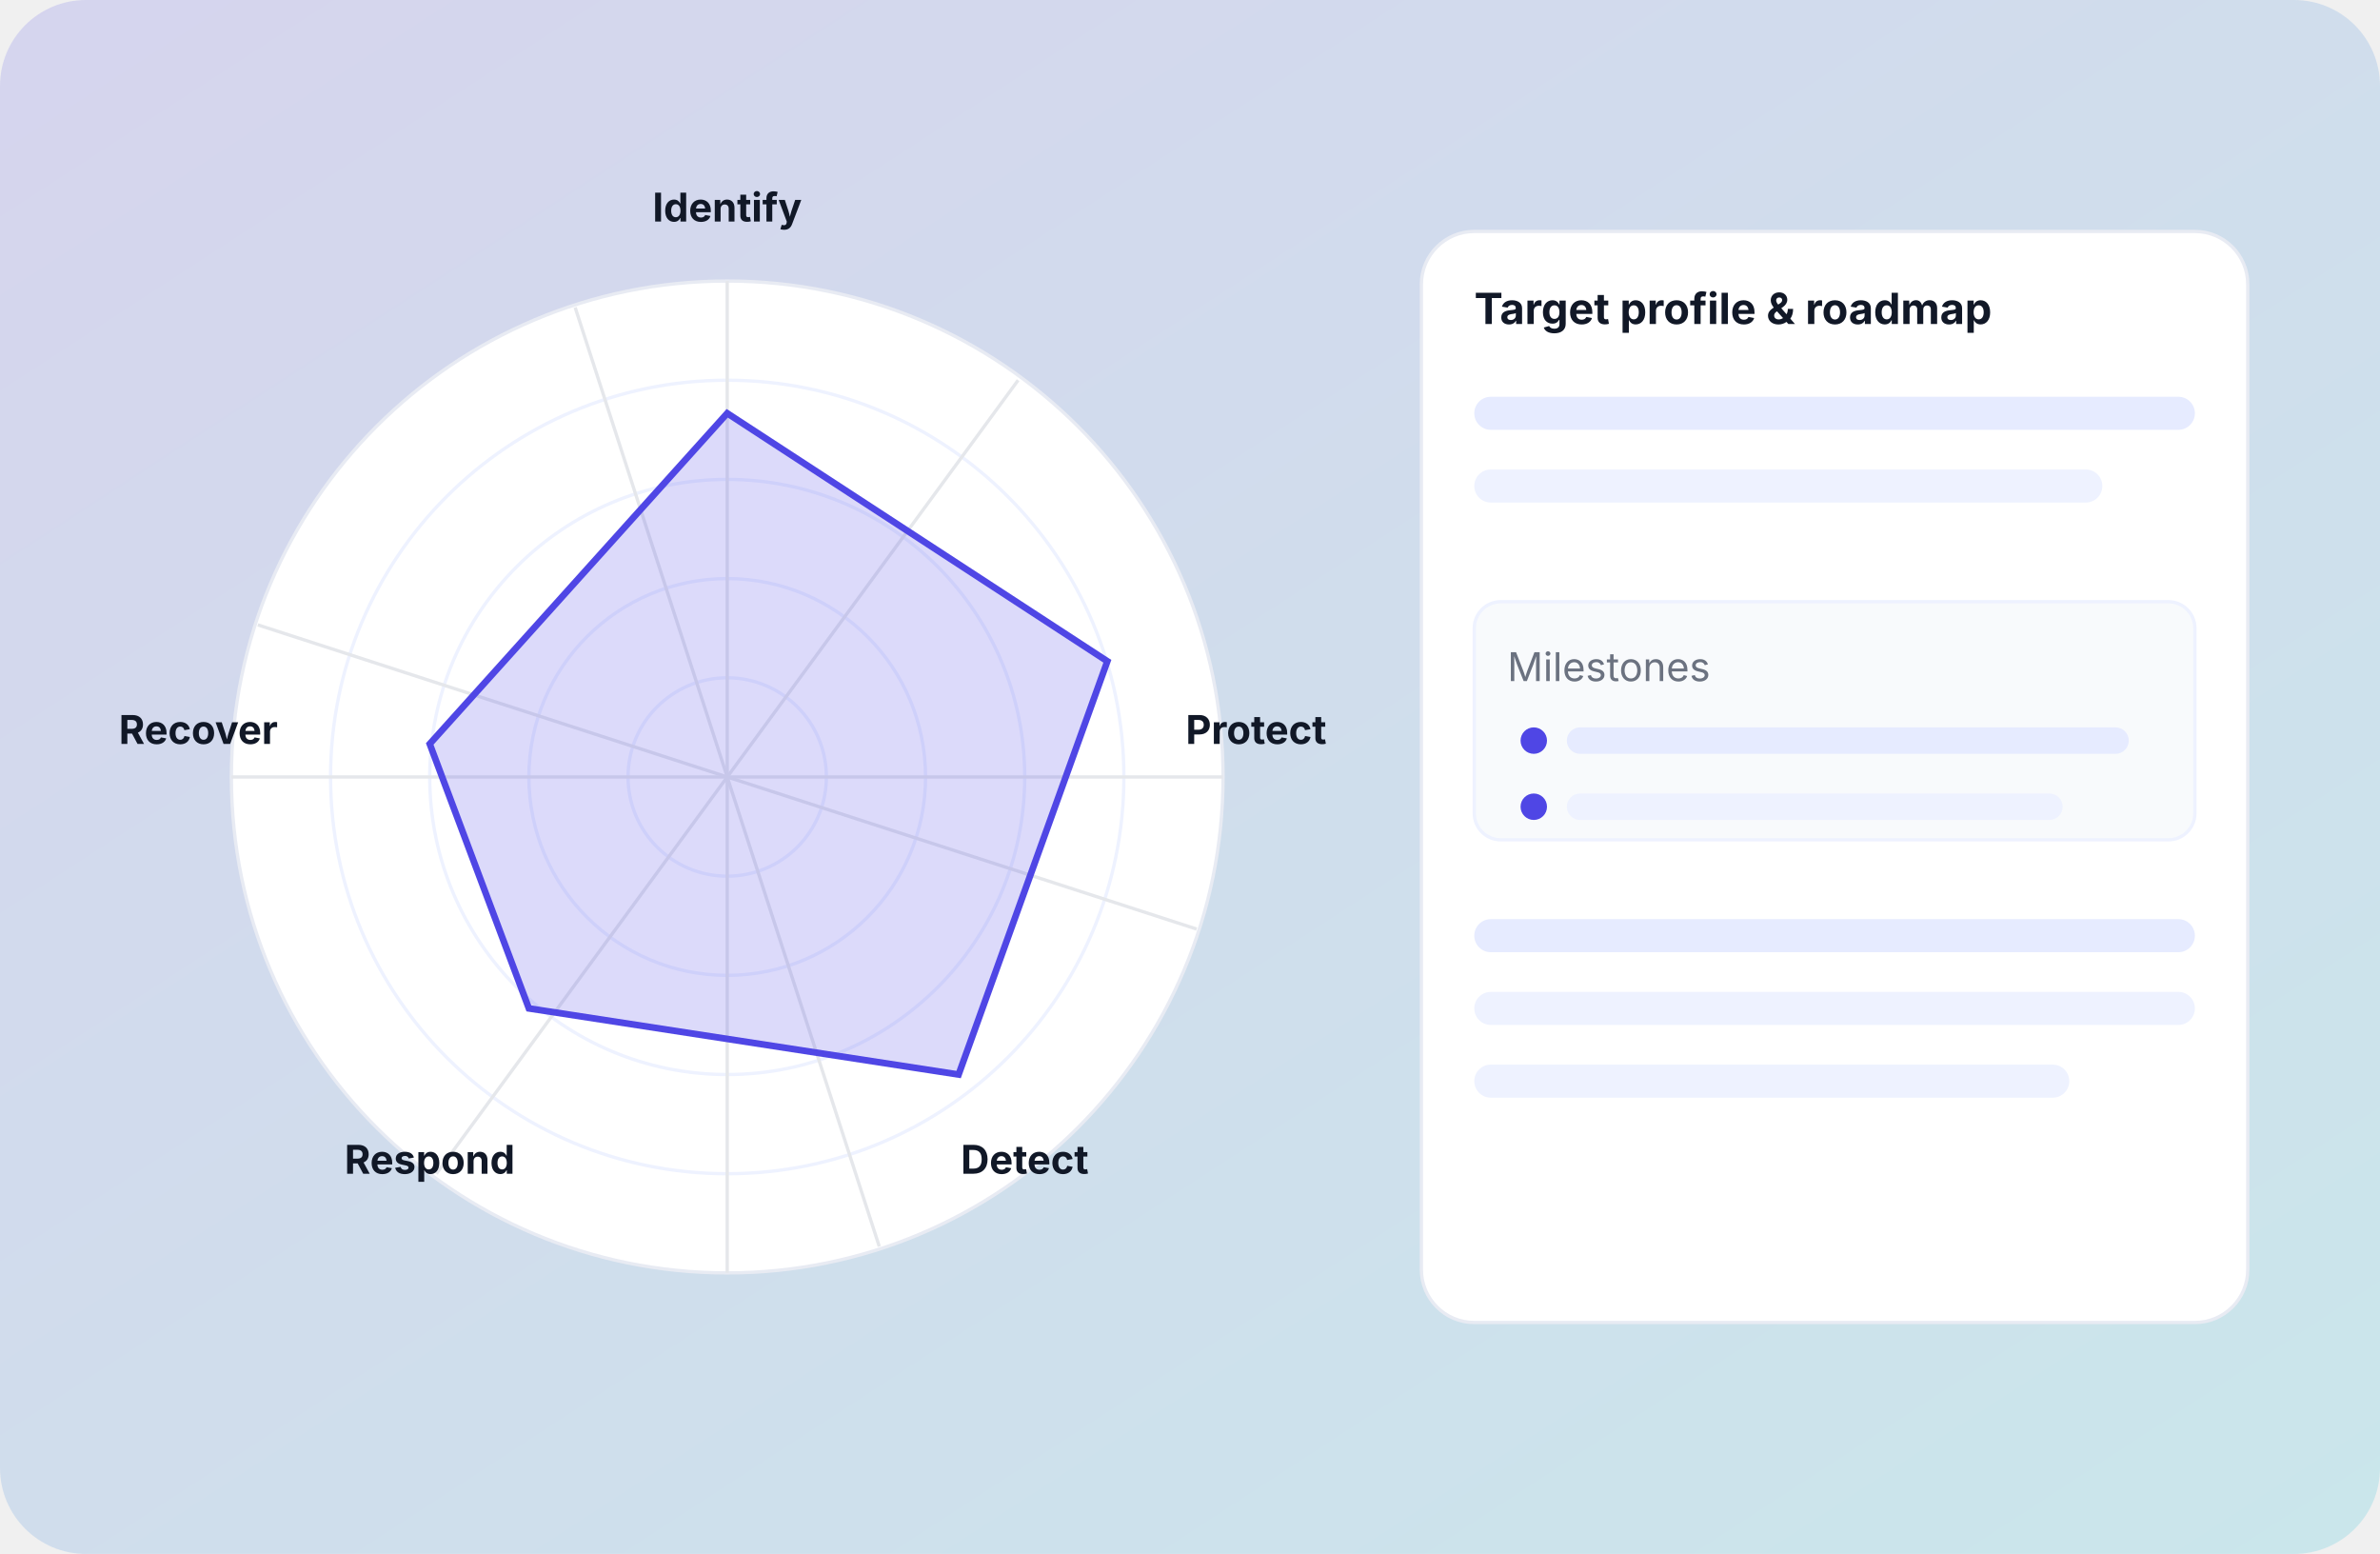
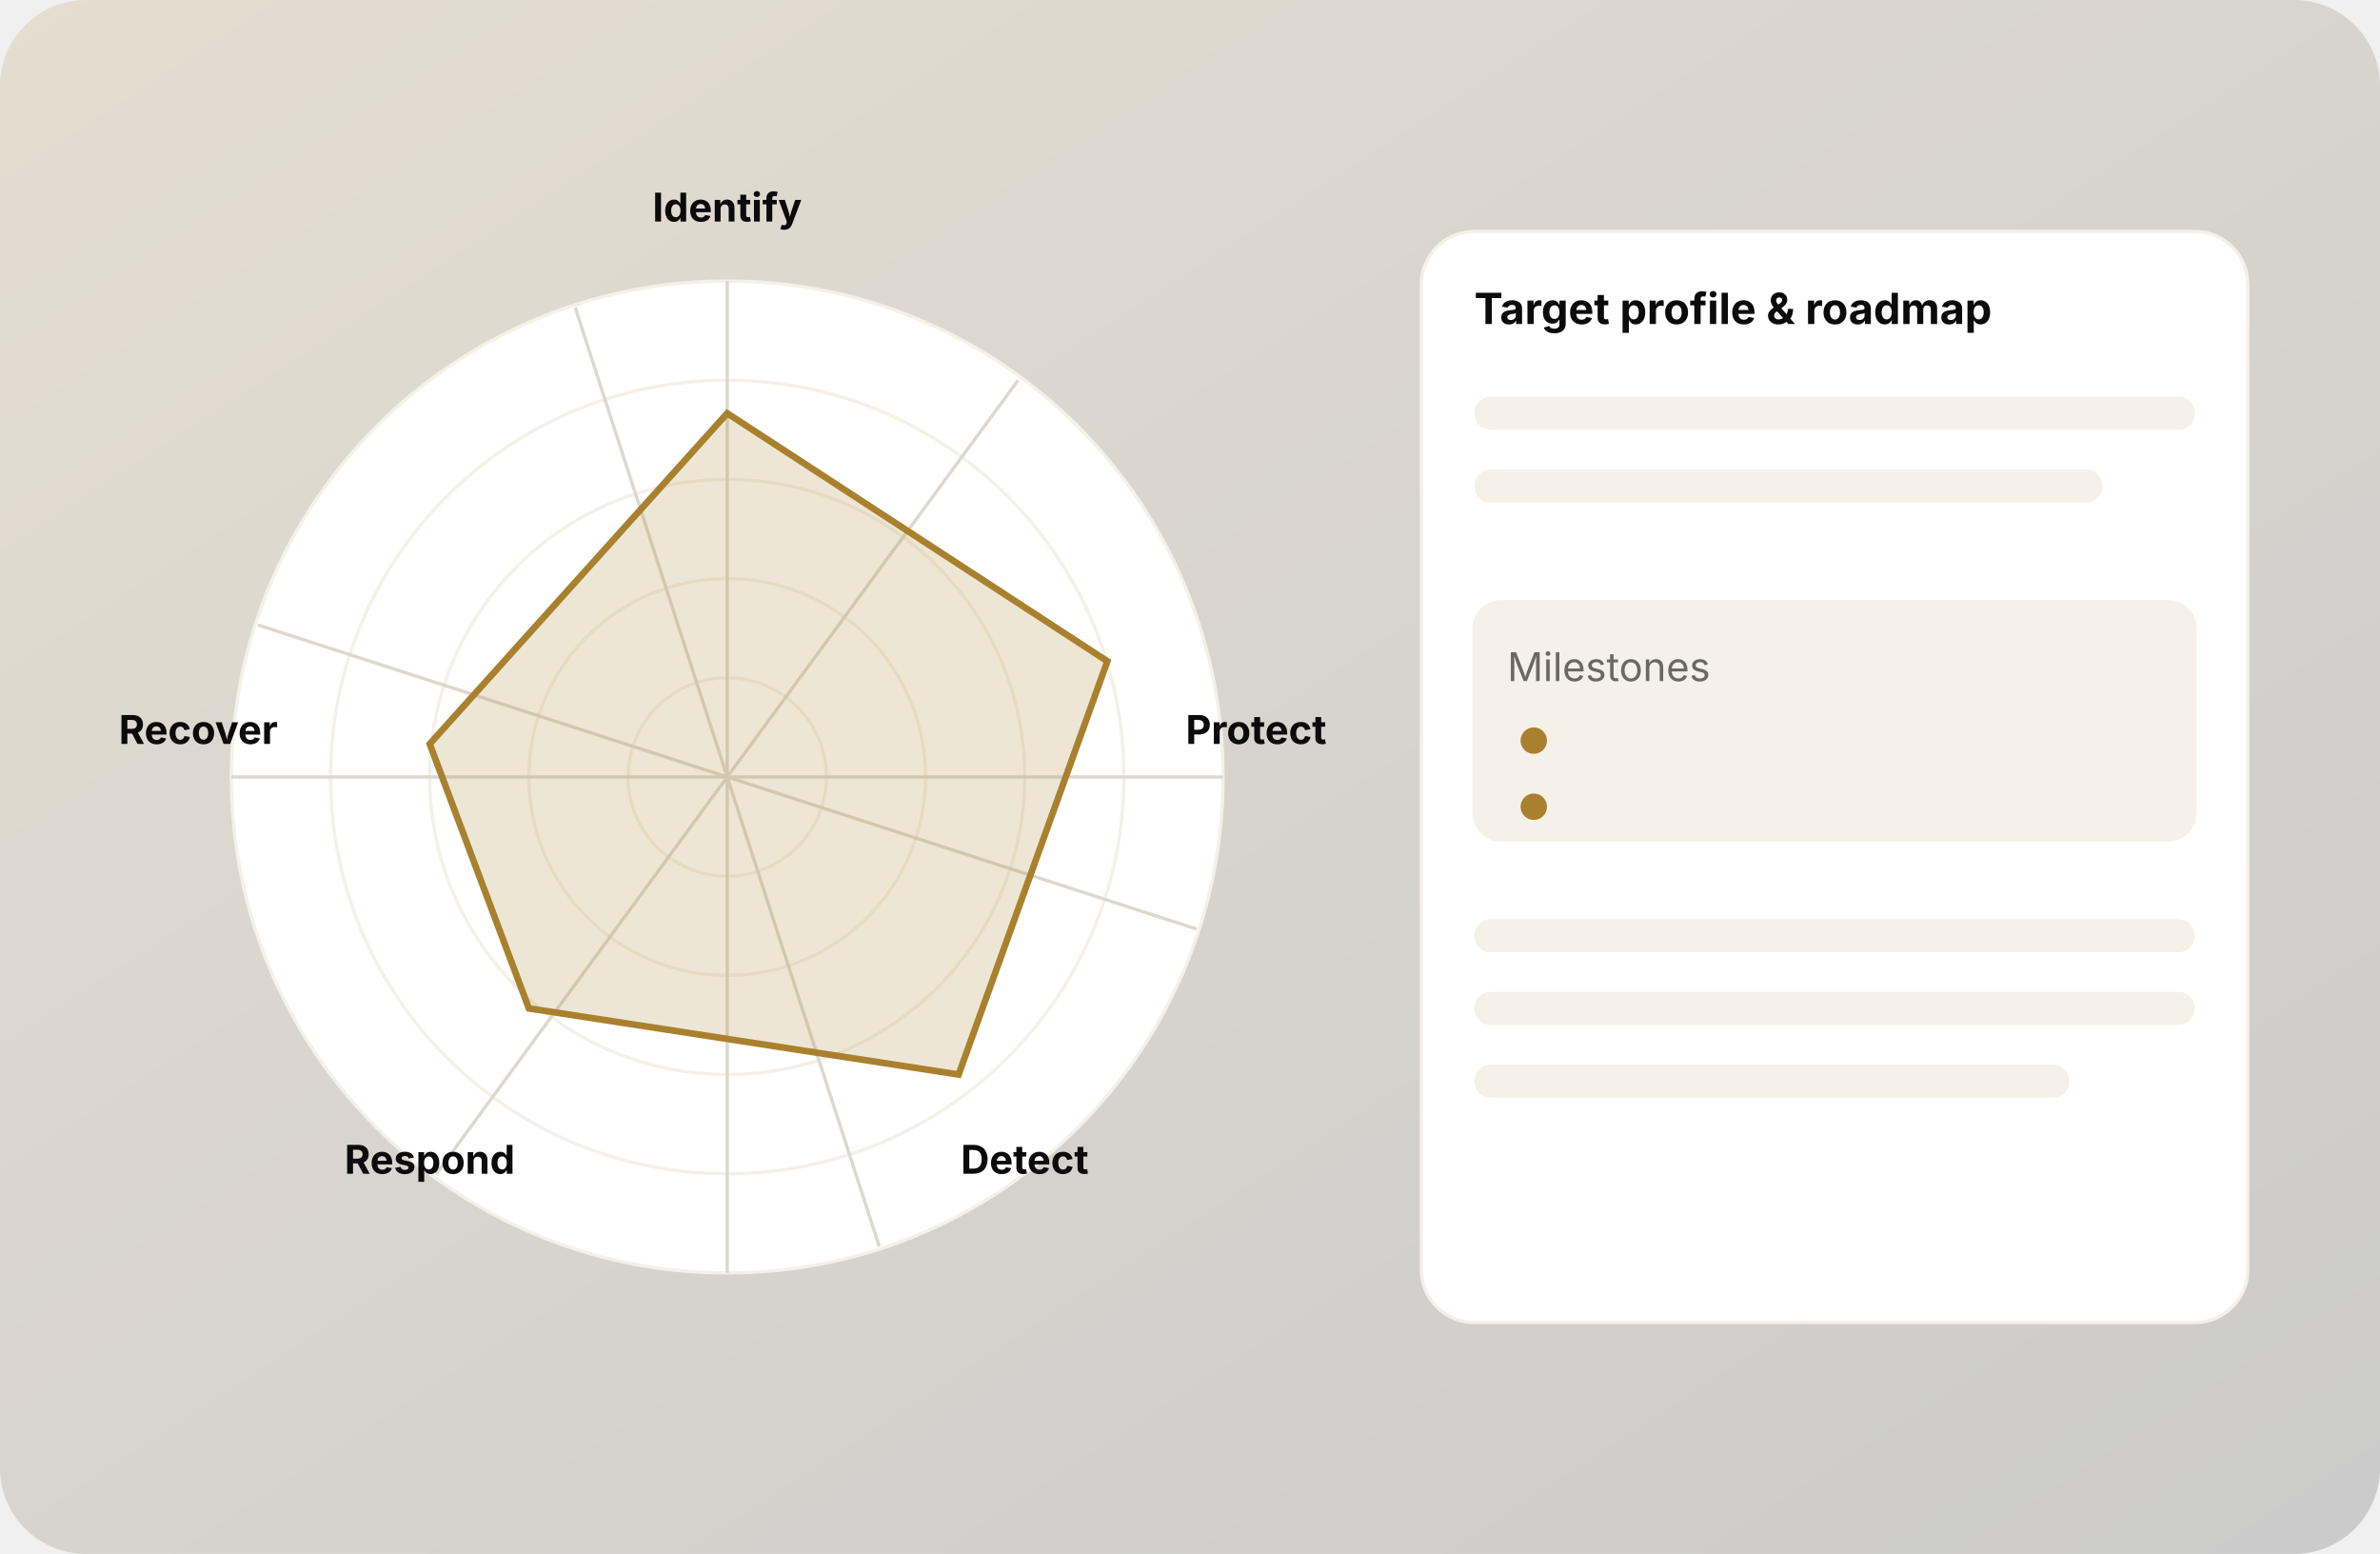
<svg xmlns="http://www.w3.org/2000/svg" viewBox="0 0 720 470">
  <defs>
    <linearGradient id="g" x1="0" y1="0" x2="1" y2="1">
-       <stop offset="0" stop-color="#4F46E5" stop-opacity=".16" />
-       <stop offset="1" stop-color="#06B6D4" stop-opacity=".16" />
+       <stop offset="0" stop-color="#A9812E" stop-opacity=".16" />
+       <stop offset="1" stop-color="#0B0B0C" stop-opacity=".16" />
    </linearGradient>
  </defs>
  <rect width="720" height="470" rx="26" fill="url(#g)" />
  <g transform="translate(220,235)">
-     <circle r="150" fill="#fff" stroke="#e8ebf3" />
-     <circle r="120" fill="none" stroke="#eef2ff" />
-     <circle r="90" fill="none" stroke="#eef2ff" />
-     <circle r="60" fill="none" stroke="#eef2ff" />
-     <circle r="30" fill="none" stroke="#eef2ff" />
-     <g stroke="#e5e7eb">
+     <circle r="150" fill="#fff" stroke="#F5F0E8" />
+     <circle r="120" fill="none" stroke="#F5F0E8" />
+     <circle r="90" fill="none" stroke="#F5F0E8" />
+     <circle r="60" fill="none" stroke="#F5F0E8" />
+     <circle r="30" fill="none" stroke="#F5F0E8" />
+     <g stroke="#DDD8CF">
      <line x1="0" y1="-150" x2="0" y2="150" />
      <line x1="-142" y1="-46" x2="142" y2="46" />
      <line x1="-88" y1="120" x2="88" y2="-120" />
      <line x1="150" y1="0" x2="-150" y2="0" />
      <line x1="46" y1="142" x2="-46" y2="-142" />
    </g>
-     <path d="M0,-110 L 115,-35 L 70,90 L -60,70 L -90,-10 Z" fill="#4F46E5" opacity=".2" />
-     <path d="M0,-110 L 115,-35 L 70,90 L -60,70 L -90,-10 Z" fill="none" stroke="#4F46E5" stroke-width="2" />
-     <g font-family="Inter, system-ui, -apple-system, Segoe UI, Roboto, sans-serif" font-size="12" fill="#111827" text-anchor="middle">
+     <path d="M0,-110 L 115,-35 L 70,90 L -60,70 L -90,-10 Z" fill="#A9812E" opacity=".2" />
+     <path d="M0,-110 L 115,-35 L 70,90 L -60,70 L -90,-10 Z" fill="none" stroke="#A9812E" stroke-width="2" />
+     <g font-family="Inter, system-ui, -apple-system, Segoe UI, Roboto, sans-serif" font-size="12" fill="#0B0B0C" text-anchor="middle">
      <text x="0" y="-168" font-weight="700">Identify</text>
      <text x="160" y="-10" font-weight="700">Protect</text>
      <text x="90" y="120" font-weight="700">Detect</text>
      <text x="-90" y="120" font-weight="700">Respond</text>
      <text x="-160" y="-10" font-weight="700">Recover</text>
    </g>
  </g>
  <g transform="translate(430,70)">
-     <rect width="250" height="330" rx="16" fill="#fff" stroke="#e8ebf3" />
-     <text x="16" y="28" font-family="Inter, system-ui, -apple-system, Segoe UI, Roboto, sans-serif" font-size="13" font-weight="700" fill="#111827">
+     <rect width="250" height="330" rx="16" fill="#fff" stroke="#F5F0E8" />
+     <text x="16" y="28" font-family="Inter, system-ui, -apple-system, Segoe UI, Roboto, sans-serif" font-size="13" font-weight="700" fill="#0B0B0C">
      Target profile &amp; roadmap
    </text>
-     <rect x="16" y="50" width="218" height="10" rx="5" fill="#e6ebff" />
-     <rect x="16" y="72" width="190" height="10" rx="5" fill="#eef2ff" />
-     <rect x="16" y="112" width="218" height="72" rx="8" fill="#f8fafc" stroke="#eef2ff" />
-     <text x="26" y="136" font-family="Inter, system-ui, -apple-system, Segoe UI, Roboto, sans-serif" font-size="12" fill="#6b7280">Milestones</text>
-     <circle cx="34" cy="154" r="4" fill="#4F46E5" />
-     <rect x="44" y="150" width="170" height="8" rx="4" fill="#e6ebff" />
-     <circle cx="34" cy="174" r="4" fill="#4F46E5" />
-     <rect x="44" y="170" width="150" height="8" rx="4" fill="#eef2ff" />
-     <rect x="16" y="208" width="218" height="10" rx="5" fill="#e6ebff" />
-     <rect x="16" y="230" width="218" height="10" rx="5" fill="#eef2ff" />
-     <rect x="16" y="252" width="180" height="10" rx="5" fill="#eef2ff" />
+     <rect x="16" y="50" width="218" height="10" rx="5" fill="#F5F0E8" />
+     <rect x="16" y="72" width="190" height="10" rx="5" fill="#F5F0E8" />
+     <rect x="16" y="112" width="218" height="72" rx="8" fill="#F5F0E8" stroke="#F5F0E8" />
+     <text x="26" y="136" font-family="Inter, system-ui, -apple-system, Segoe UI, Roboto, sans-serif" font-size="12" fill="#6B6860">Milestones</text>
+     <circle cx="34" cy="154" r="4" fill="#A9812E" />
+     <rect x="44" y="150" width="170" height="8" rx="4" fill="#F5F0E8" />
+     <circle cx="34" cy="174" r="4" fill="#A9812E" />
+     <rect x="44" y="170" width="150" height="8" rx="4" fill="#F5F0E8" />
+     <rect x="16" y="208" width="218" height="10" rx="5" fill="#F5F0E8" />
+     <rect x="16" y="230" width="218" height="10" rx="5" fill="#F5F0E8" />
+     <rect x="16" y="252" width="180" height="10" rx="5" fill="#F5F0E8" />
  </g>
</svg>
